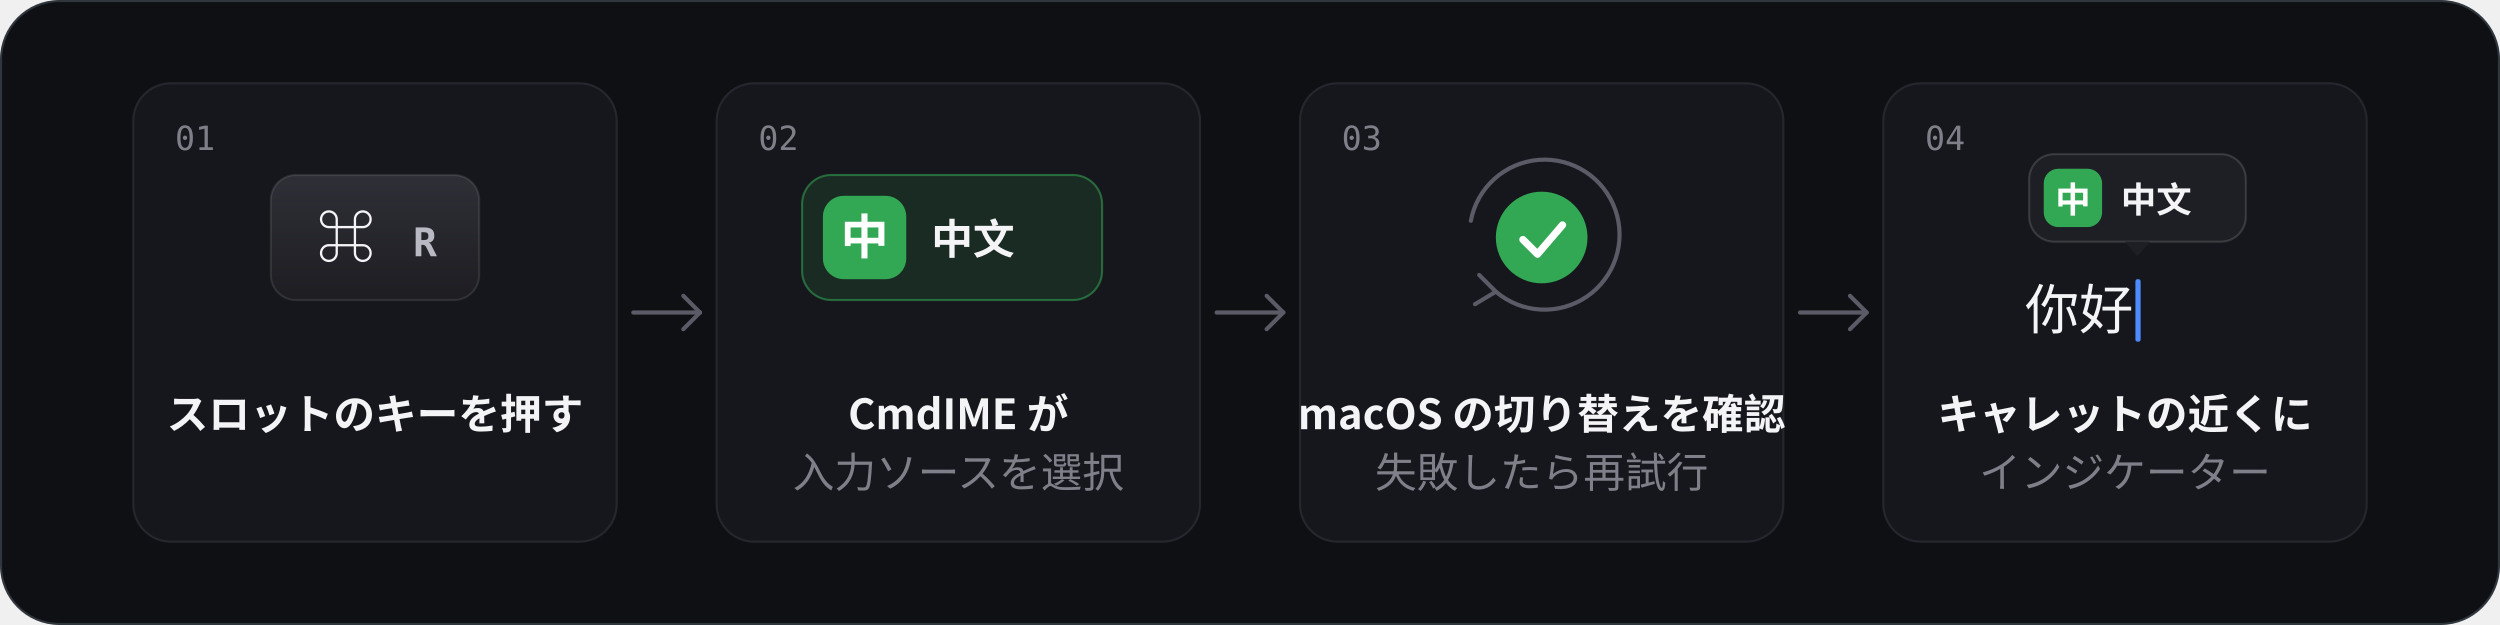
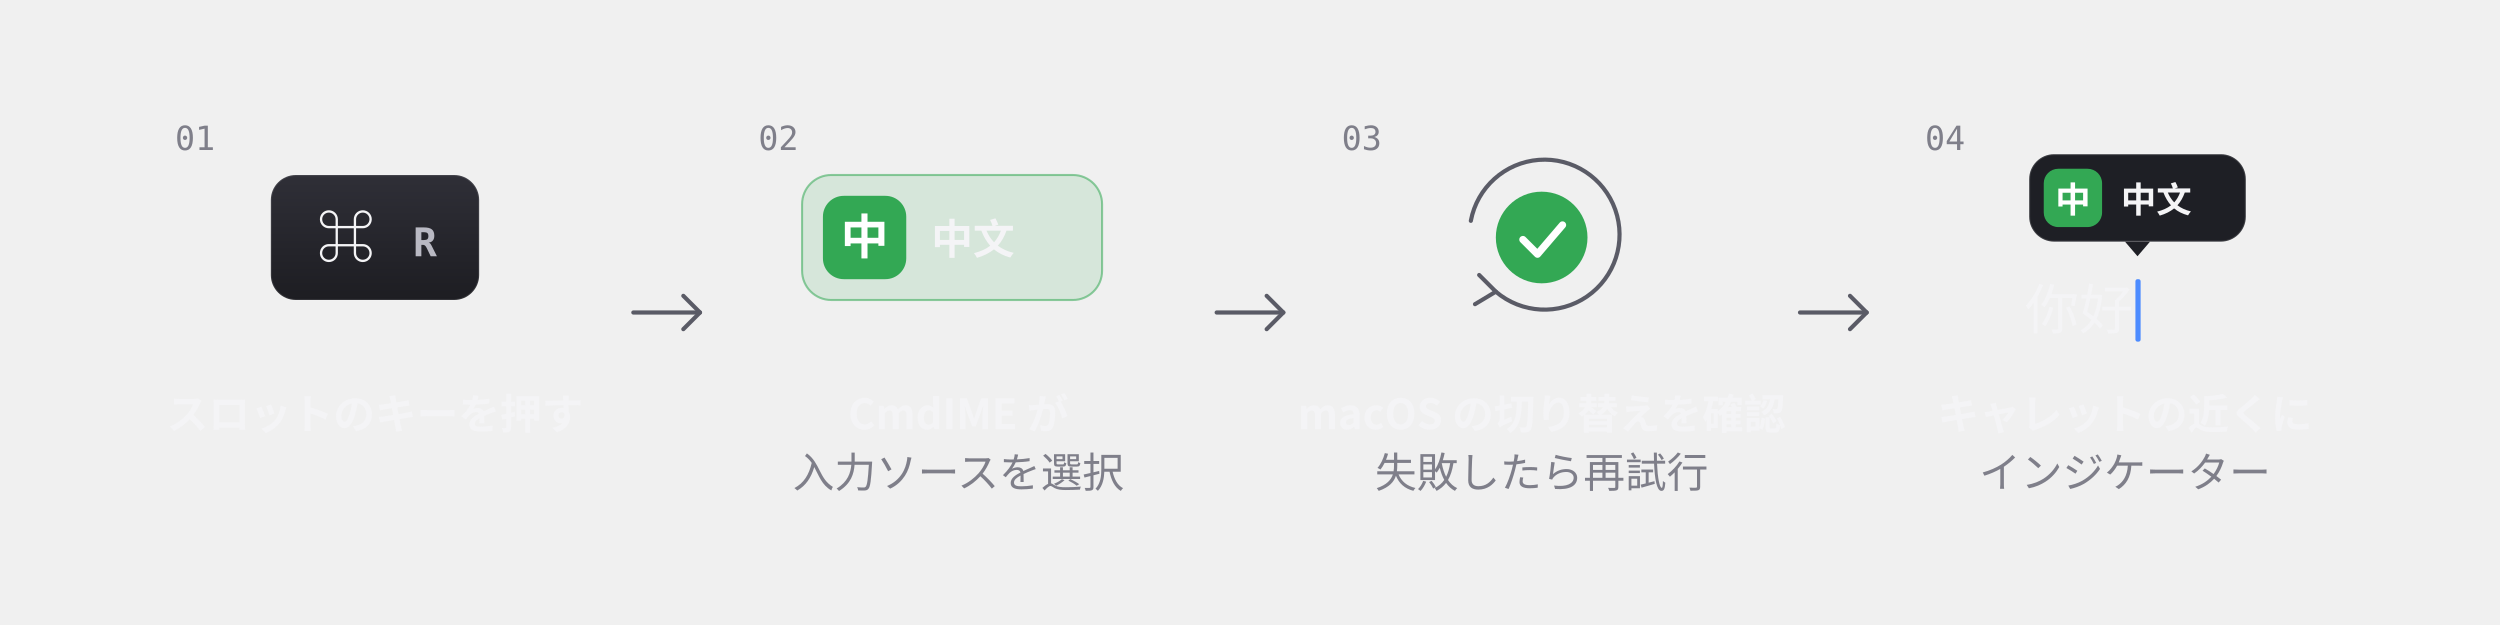
<svg xmlns="http://www.w3.org/2000/svg" width="1200" height="300" viewBox="0 0 1200 300" role="img" aria-labelledby="title desc" lang="ja">
  <defs>
    <linearGradient id="keycap" x1="0" y1="0" x2="0" y2="1">
      <stop offset="0" stop-color="#2F2F37" />
      <stop offset="1" stop-color="#1D1D22" />
    </linearGradient>
  </defs>
-   <rect x="0.5" y="0.5" width="1199" height="299" rx="28" fill="#0F1014" stroke="#30363D" />
  <g id="step-1" transform="translate(64 40)">
-     <rect width="232" height="220" rx="18" fill="#16171C" stroke="#26272E" />
+     <rect width="232" height="220" rx="18" fill="none" />
    <text x="20" y="32" font-family="ui-monospace, SFMono-Regular, Menlo, Consolas, monospace" font-size="16" fill="#7F7F8A">01</text>
    <g transform="translate(66 44)">
      <rect width="100" height="60" rx="12" fill="url(#keycap)" stroke="#FFFFFF" stroke-opacity="0.10" />
      <text x="36" y="40" text-anchor="middle" font-family="-apple-system, BlinkMacSystemFont, 'Segoe UI', 'PingFang SC', 'Hiragino Sans', 'Noto Sans CJK SC', sans-serif" font-size="28" fill="#F4F4F6">⌘</text>
      <text x="74" y="39" text-anchor="middle" font-family="ui-monospace, SFMono-Regular, Menlo, Consolas, monospace" font-size="19" font-weight="600" fill="#B9B9C3">R</text>
    </g>
    <text x="116" y="166" text-anchor="middle" font-family="-apple-system, BlinkMacSystemFont, 'Segoe UI', 'PingFang SC', 'Hiragino Sans', 'Noto Sans CJK SC', sans-serif" font-size="20" font-weight="600" fill="#F4F4F6">スロットのキーを押す</text>
  </g>
  <path d="M304 150 H336" stroke="#5A5B66" stroke-width="2" stroke-linecap="round" />
  <path d="M328 142 L336 150 L328 158" fill="none" stroke="#5A5B66" stroke-width="2" stroke-linecap="round" stroke-linejoin="round" />
  <g id="step-2" transform="translate(344 40)">
-     <rect width="232" height="220" rx="18" fill="#16171C" stroke="#26272E" />
+     <rect width="232" height="220" rx="18" fill="none" />
    <text x="20" y="32" font-family="ui-monospace, SFMono-Regular, Menlo, Consolas, monospace" font-size="16" fill="#7F7F8A">02</text>
    <g transform="translate(41 44)">
      <rect width="144" height="60" rx="14" fill="#33A854" fill-opacity="0.14" stroke="#33A854" stroke-opacity="0.55" />
      <rect x="10" y="10" width="40" height="40" rx="10" fill="#33A854" />
      <text x="30" y="38" text-anchor="middle" font-family="-apple-system, BlinkMacSystemFont, 'Segoe UI', 'PingFang SC', 'Hiragino Sans', 'Noto Sans CJK SC', sans-serif" font-size="23" font-weight="700" fill="#FFFFFF">中</text>
      <text x="62" y="38" font-family="-apple-system, BlinkMacSystemFont, 'Segoe UI', 'PingFang SC', 'Hiragino Sans', 'Noto Sans CJK SC', sans-serif" font-size="20" font-weight="600" fill="#F4F4F6">中文</text>
    </g>
    <text x="116" y="166" text-anchor="middle" font-family="-apple-system, BlinkMacSystemFont, 'Segoe UI', 'PingFang SC', 'Hiragino Sans', 'Noto Sans CJK SC', sans-serif" font-size="20" font-weight="600" fill="#F4F4F6">CmdIME が</text>
    <text x="116" y="194" text-anchor="middle" font-family="-apple-system, BlinkMacSystemFont, 'Segoe UI', 'PingFang SC', 'Hiragino Sans', 'Noto Sans CJK SC', sans-serif" font-size="20" fill="#7F7F8A">入力ソースを選択</text>
  </g>
  <path d="M584 150 H616" stroke="#5A5B66" stroke-width="2" stroke-linecap="round" />
  <path d="M608 142 L616 150 L608 158" fill="none" stroke="#5A5B66" stroke-width="2" stroke-linecap="round" stroke-linejoin="round" />
  <g id="step-3" transform="translate(624 40)">
-     <rect width="232" height="220" rx="18" fill="#16171C" stroke="#26272E" />
+     <rect width="232" height="220" rx="18" fill="none" />
    <text x="20" y="32" font-family="ui-monospace, SFMono-Regular, Menlo, Consolas, monospace" font-size="16" fill="#7F7F8A">03</text>
    <g transform="translate(116 74)">
      <path d="M-34 -8 A36 36 0 1 1 -22 26" fill="none" stroke="#5A5B66" stroke-width="2" stroke-linecap="round" />
      <path d="M-30 18 L-22 26 L-32 32" fill="none" stroke="#5A5B66" stroke-width="2" stroke-linecap="round" stroke-linejoin="round" />
      <circle r="22" fill="#33A854" />
      <path d="M-9 1 L-2 8 L10 -6" fill="none" stroke="#FFFFFF" stroke-width="3.5" stroke-linecap="round" stroke-linejoin="round" />
    </g>
    <text x="116" y="166" text-anchor="middle" font-family="-apple-system, BlinkMacSystemFont, 'Segoe UI', 'PingFang SC', 'Hiragino Sans', 'Noto Sans CJK SC', sans-serif" font-size="20" font-weight="600" fill="#F4F4F6">macOS の切り替えを確認</text>
    <text x="116" y="194" text-anchor="middle" font-family="-apple-system, BlinkMacSystemFont, 'Segoe UI', 'PingFang SC', 'Hiragino Sans', 'Noto Sans CJK SC', sans-serif" font-size="20" fill="#7F7F8A">失敗したら再試行</text>
  </g>
  <path d="M864 150 H896" stroke="#5A5B66" stroke-width="2" stroke-linecap="round" />
  <path d="M888 142 L896 150 L888 158" fill="none" stroke="#5A5B66" stroke-width="2" stroke-linecap="round" stroke-linejoin="round" />
  <g id="step-4" transform="translate(904 40)">
-     <rect width="232" height="220" rx="18" fill="#16171C" stroke="#26272E" />
+     <rect width="232" height="220" rx="18" fill="none" />
    <text x="20" y="32" font-family="ui-monospace, SFMono-Regular, Menlo, Consolas, monospace" font-size="16" fill="#7F7F8A">04</text>
    <g id="indicator-at-caret">
      <g transform="translate(70 34)">
        <rect width="104" height="42" rx="12" fill="#1E1F25" stroke="#FFFFFF" stroke-opacity="0.14" />
        <path d="M46 42 L52 49 L58 42 Z" fill="#1E1F25" />
        <rect x="7" y="7" width="28" height="28" rx="7" fill="#33A854" />
        <text x="21" y="28" text-anchor="middle" font-family="-apple-system, BlinkMacSystemFont, 'Segoe UI', 'PingFang SC', 'Hiragino Sans', 'Noto Sans CJK SC', sans-serif" font-size="17" font-weight="700" fill="#FFFFFF">中</text>
        <text x="44" y="28" font-family="-apple-system, BlinkMacSystemFont, 'Segoe UI', 'PingFang SC', 'Hiragino Sans', 'Noto Sans CJK SC', sans-serif" font-size="17" font-weight="600" fill="#F4F4F6">中文</text>
      </g>
      <text x="68" y="118" font-family="-apple-system, BlinkMacSystemFont, 'Segoe UI', 'PingFang SC', 'Hiragino Sans', 'Noto Sans CJK SC', sans-serif" font-size="26" fill="#F4F4F6">你好</text>
      <rect x="121" y="94" width="2.5" height="30" rx="1" fill="#4D8CFF" />
    </g>
    <text x="116" y="166" text-anchor="middle" font-family="-apple-system, BlinkMacSystemFont, 'Segoe UI', 'PingFang SC', 'Hiragino Sans', 'Noto Sans CJK SC', sans-serif" font-size="20" font-weight="600" fill="#F4F4F6">キャレットの近くに</text>
    <text x="116" y="194" text-anchor="middle" font-family="-apple-system, BlinkMacSystemFont, 'Segoe UI', 'PingFang SC', 'Hiragino Sans', 'Noto Sans CJK SC', sans-serif" font-size="20" fill="#7F7F8A">インジケーター</text>
  </g>
</svg>
